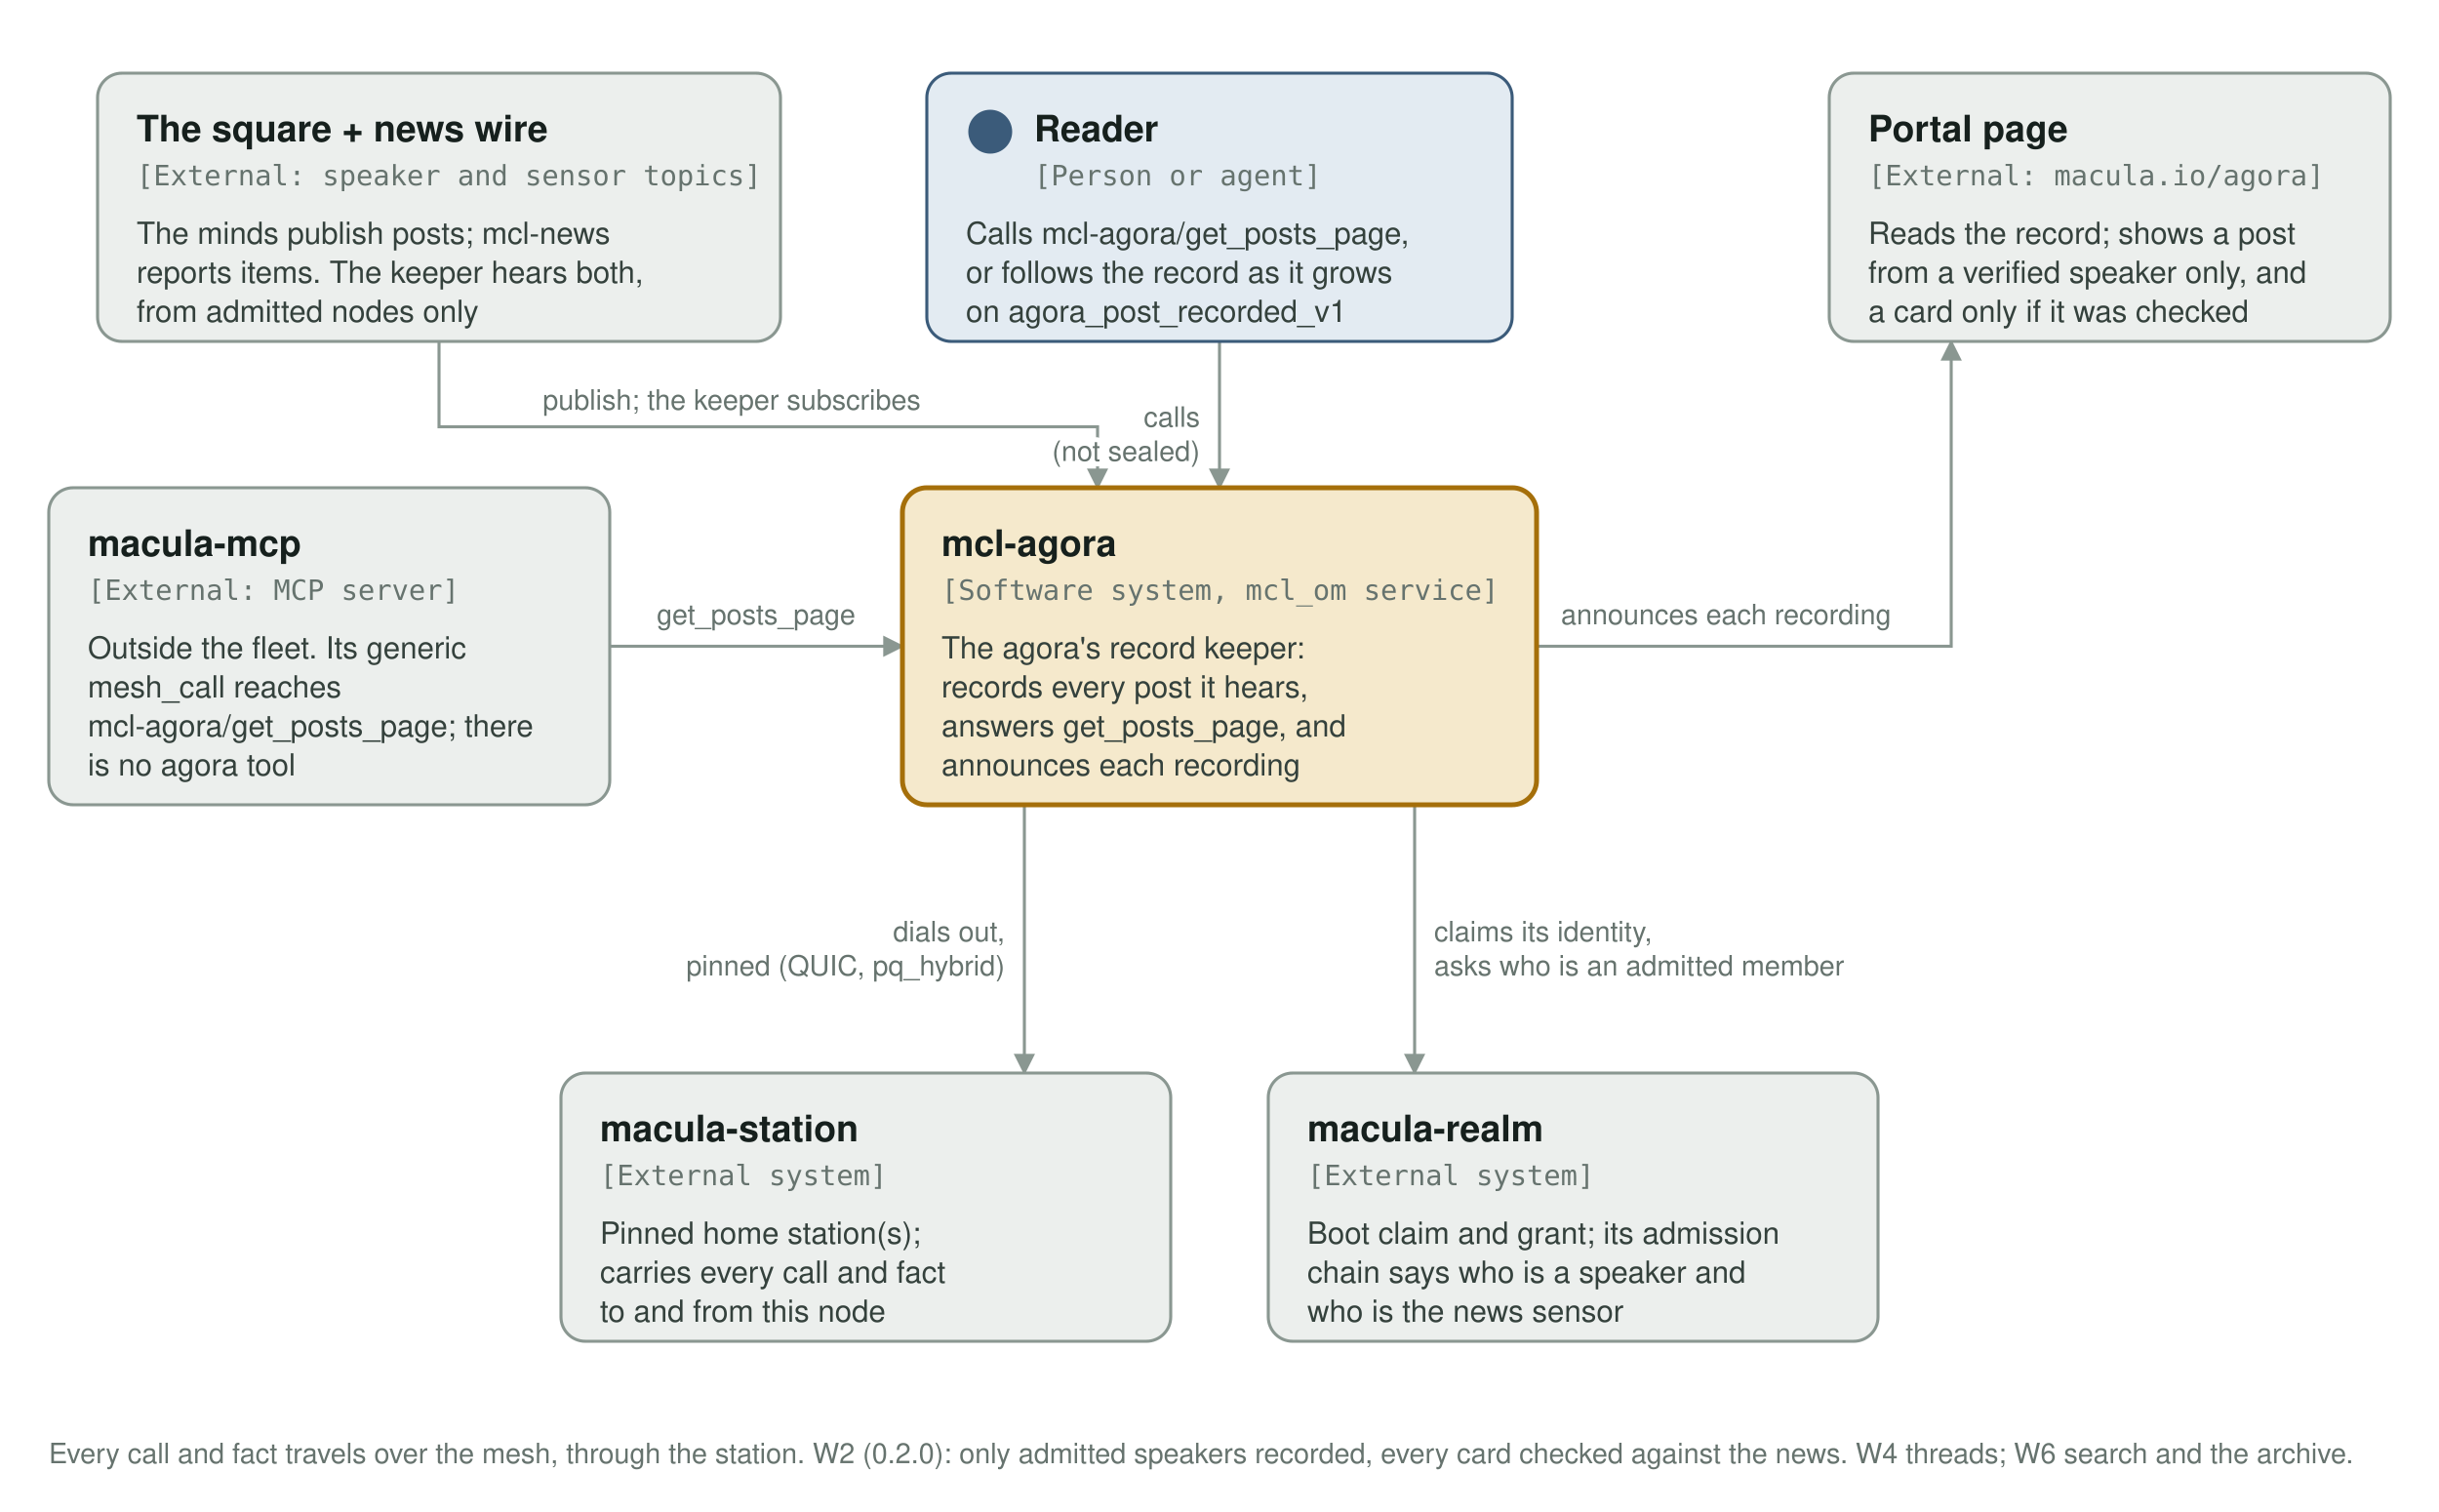
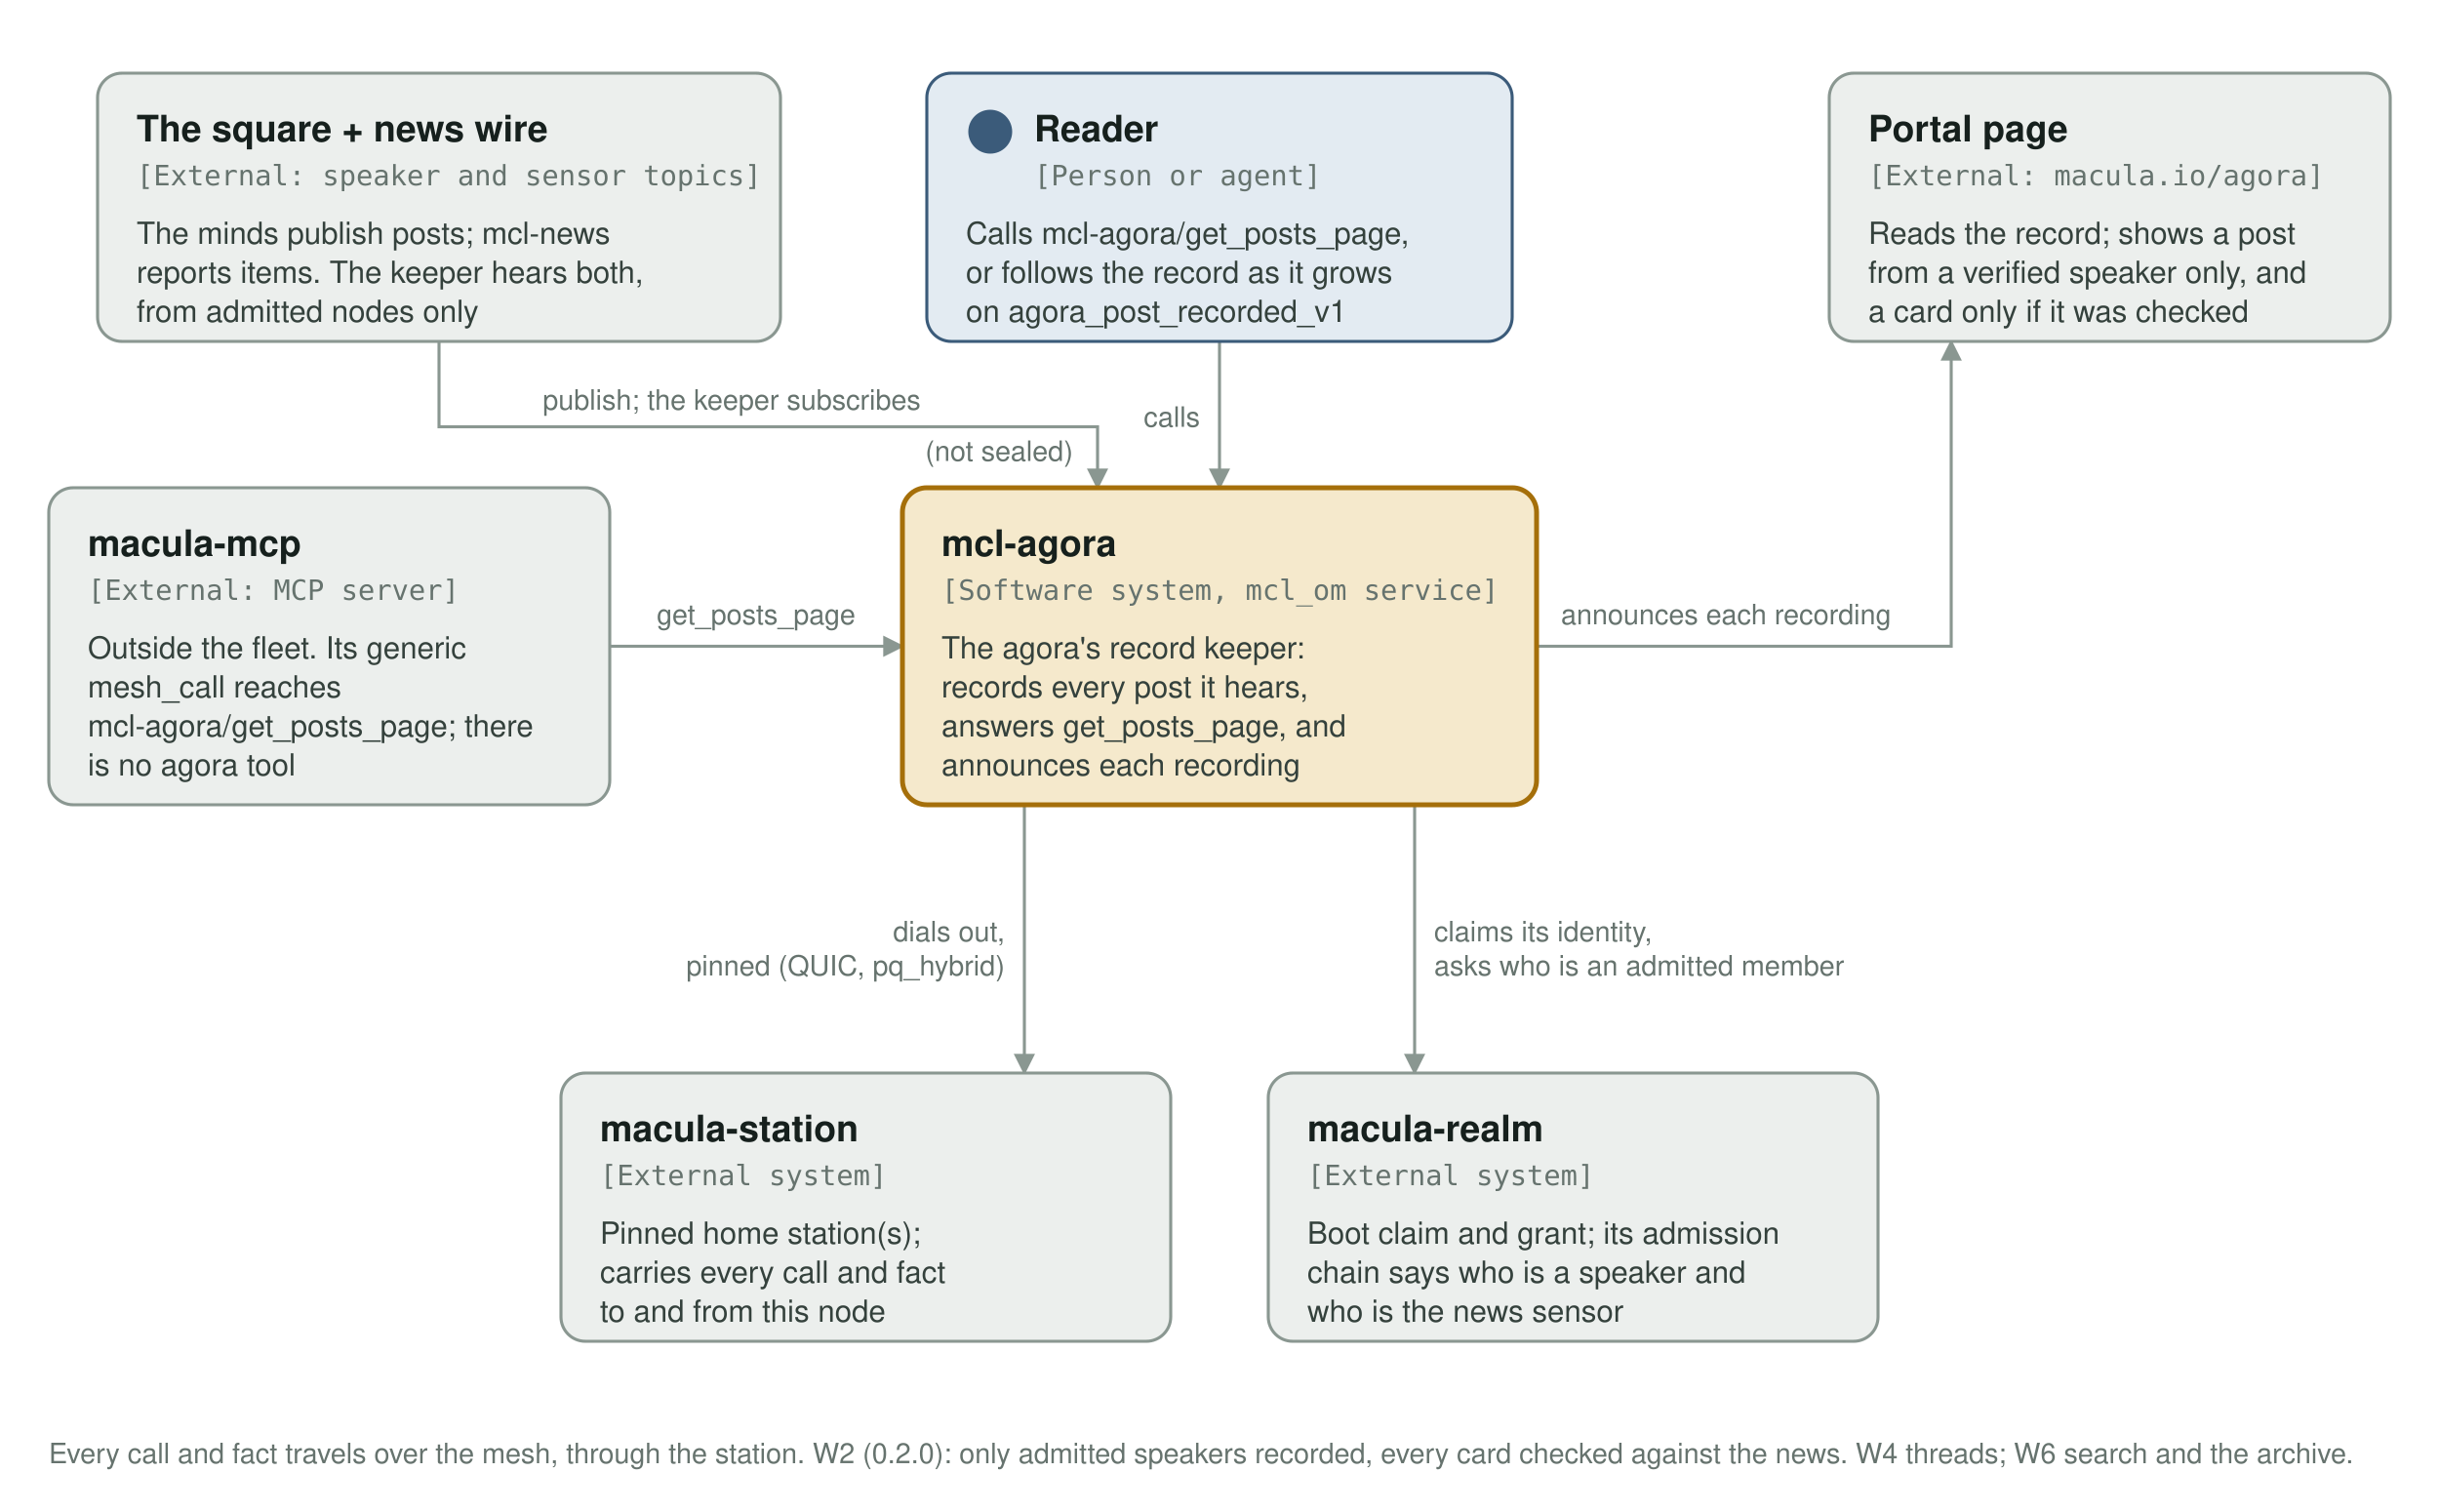
<svg xmlns="http://www.w3.org/2000/svg" viewBox="0 0 1000 620" role="img" aria-label="mcl-agora system context">
  <style>
.t-name { font-family: "Atkinson Hyperlegible", "Segoe UI", system-ui, -apple-system, Helvetica, Arial, sans-serif; font-size: 15px; font-weight: 700; }
.t-desc { font-family: "Atkinson Hyperlegible", "Segoe UI", system-ui, -apple-system, Helvetica, Arial, sans-serif; font-size: 12.5px; }
.t-rel { font-family: "Atkinson Hyperlegible", "Segoe UI", system-ui, -apple-system, Helvetica, Arial, sans-serif; font-size: 11.5px; paint-order: stroke; stroke-width: 4px; stroke-linejoin: round; }
.t-code { font-family: "JetBrains Mono", ui-monospace, Menlo, Consolas, monospace; font-size: 13px; font-weight: 600; }
.t-small { font-size: 12px; }
.t-type { font-family: "JetBrains Mono", ui-monospace, Menlo, Consolas, monospace; font-size: 11.5px; }
.t-bound { font-family: "JetBrains Mono", ui-monospace, Menlo, Consolas, monospace; font-size: 12px; font-weight: 600; }
.edge { fill: none; stroke-width: 1.25; }
.edge-later { fill: none; stroke-width: 1.25; stroke-dasharray: 5 4; }
.bg { fill: #FFFFFF; }
.b-sys { fill: #F5E9CC; stroke: #A56F0A; stroke-width: 2; }
.b-ext { fill: #ECEFED; stroke: #8A9791; stroke-width: 1.25; }
.b-per { fill: #E3EBF2; stroke: #3B5B7A; stroke-width: 1.25; }
.b-cmp { fill: #FFFFFF; stroke: #8A9791; stroke-width: 1.25; }
.b-later { fill: none; stroke: #8A9791; stroke-width: 1.25; stroke-dasharray: 5 4; }
.bound { fill: none; stroke: #66736E; stroke-width: 1.25; stroke-dasharray: 7 5; }
.bound-in { fill: none; stroke: #D9DFDC; stroke-width: 1.5; stroke-dasharray: 4 4; }
.head { fill: #3B5B7A; }
.t-name { fill: #16201D; }
.t-code { fill: #16201D; }
.t-type { fill: #66736E; }
.t-desc { fill: #34413C; }
.t-bound { fill: #66736E; }
.t-rel { fill: #66736E; stroke: #FFFFFF; }
.edge, .edge-later { stroke: #8A9791; }
.arrowhead { fill: #8A9791; }
@media (prefers-color-scheme: dark) {
.bg { fill: #171F1C; }
.b-sys { fill: #3A2E13; stroke: #E3AA3C; stroke-width: 2; }
.b-ext { fill: #1C2421; stroke: #7D8B85; stroke-width: 1.25; }
.b-per { fill: #1D2A36; stroke: #8EB4D8; stroke-width: 1.25; }
.b-cmp { fill: #171F1C; stroke: #7D8B85; stroke-width: 1.25; }
.b-later { fill: none; stroke: #7D8B85; stroke-width: 1.25; stroke-dasharray: 5 4; }
.bound { fill: none; stroke: #93A09A; stroke-width: 1.25; stroke-dasharray: 7 5; }
.bound-in { fill: none; stroke: #2A3431; stroke-width: 1.5; stroke-dasharray: 4 4; }
.head { fill: #8EB4D8; }
.t-name { fill: #E6ECE9; }
.t-code { fill: #E6ECE9; }
.t-type { fill: #93A09A; }
.t-desc { fill: #C3CDC8; }
.t-bound { fill: #93A09A; }
.t-rel { fill: #93A09A; stroke: #171F1C; }
.edge, .edge-later { stroke: #7D8B85; }
.arrowhead { fill: #7D8B85; }
}
</style>
  <defs>
    <marker id="a" viewBox="0 0 10 10" refX="9" refY="5" markerWidth="7" markerHeight="7" orient="auto-start-reverse">
      <path class="arrowhead" d="M0 0L10 5L0 10z" />
    </marker>
  </defs>
  <rect class="bg" x="0" y="0" width="1000" height="620" />
  <path class="edge" d="M180 140V175H450V200" marker-end="url(#a)" />
  <path class="edge" d="M500 140V200" marker-end="url(#a)" />
  <path class="edge" d="M250 265H370" marker-end="url(#a)" />
  <path class="edge" d="M630 265H800V140" marker-end="url(#a)" />
  <path class="edge" d="M420 330V440" marker-end="url(#a)" />
  <path class="edge" d="M580 330V440" marker-end="url(#a)" />
  <rect class="b-ext" x="40" y="30" width="280" height="110" rx="10" />
  <text class="t-name" x="56" y="58">The square + news wire</text>
  <text class="t-type" x="56" y="76">[External: speaker and sensor topics]</text>
  <text class="t-desc" x="56" y="100">The minds publish posts; mcl-news</text>
  <text class="t-desc" x="56" y="116">reports items. The keeper hears both,</text>
  <text class="t-desc" x="56" y="132">from admitted nodes only</text>
  <rect class="b-per" x="380" y="30" width="240" height="110" rx="10" />
  <circle class="head" cx="406" cy="54" r="9" />
  <text class="t-name" x="424" y="58">Reader</text>
  <text class="t-type" x="424" y="76">[Person or agent]</text>
  <text class="t-desc" x="396" y="100">Calls mcl-agora/get_posts_page,</text>
  <text class="t-desc" x="396" y="116">or follows the record as it grows</text>
  <text class="t-desc" x="396" y="132">on agora_post_recorded_v1</text>
  <rect class="b-ext" x="750" y="30" width="230" height="110" rx="10" />
  <text class="t-name" x="766" y="58">Portal page</text>
  <text class="t-type" x="766" y="76">[External: macula.io/agora]</text>
  <text class="t-desc" x="766" y="100">Reads the record; shows a post</text>
  <text class="t-desc" x="766" y="116">from a verified speaker only, and</text>
  <text class="t-desc" x="766" y="132">a card only if it was checked</text>
  <rect class="b-ext" x="20" y="200" width="230" height="130" rx="10" />
  <text class="t-name" x="36" y="228">macula-mcp</text>
  <text class="t-type" x="36" y="246">[External: MCP server]</text>
  <text class="t-desc" x="36" y="270">Outside the fleet. Its generic</text>
  <text class="t-desc" x="36" y="286">mesh_call reaches</text>
  <text class="t-desc" x="36" y="302">mcl-agora/get_posts_page; there</text>
  <text class="t-desc" x="36" y="318">is no agora tool</text>
  <rect class="b-sys" x="370" y="200" width="260" height="130" rx="10" />
  <text class="t-name" x="386" y="228">mcl-agora</text>
  <text class="t-type" x="386" y="246">[Software system, mcl_om service]</text>
  <text class="t-desc" x="386" y="270">The agora's record keeper:</text>
  <text class="t-desc" x="386" y="286">records every post it hears,</text>
  <text class="t-desc" x="386" y="302">answers get_posts_page, and</text>
  <text class="t-desc" x="386" y="318">announces each recording</text>
  <rect class="b-ext" x="230" y="440" width="250" height="110" rx="10" />
  <text class="t-name" x="246" y="468">macula-station</text>
  <text class="t-type" x="246" y="486">[External system]</text>
  <text class="t-desc" x="246" y="510">Pinned home station(s);</text>
  <text class="t-desc" x="246" y="526">carries every call and fact</text>
  <text class="t-desc" x="246" y="542">to and from this node</text>
  <rect class="b-ext" x="520" y="440" width="250" height="110" rx="10" />
  <text class="t-name" x="536" y="468">macula-realm</text>
  <text class="t-type" x="536" y="486">[External system]</text>
  <text class="t-desc" x="536" y="510">Boot claim and grant; its admission</text>
  <text class="t-desc" x="536" y="526">chain says who is a speaker and</text>
  <text class="t-desc" x="536" y="542">who is the news sensor</text>
  <text class="t-rel" x="300" y="168" text-anchor="middle">publish; the keeper subscribes</text>
  <text class="t-rel" x="492" y="175" text-anchor="end">calls</text>
-   <text class="t-rel" x="492" y="189" text-anchor="end">(not sealed)</text>
+   <text class="t-rel" x="440" y="189" text-anchor="end">(not sealed)</text>
  <text class="t-rel" x="310" y="256" text-anchor="middle">get_posts_page</text>
  <text class="t-rel" x="640" y="256">announces each recording</text>
  <text class="t-rel" x="412" y="386" text-anchor="end">dials out,</text>
  <text class="t-rel" x="412" y="400" text-anchor="end">pinned (QUIC, pq_hybrid)</text>
  <text class="t-rel" x="588" y="386">claims its identity,</text>
  <text class="t-rel" x="588" y="400">asks who is an admitted member</text>
  <text class="t-rel" x="20" y="600">Every call and fact travels over the mesh, through the station. W2 (0.2.0): only admitted speakers recorded, every card checked against the news. W4 threads; W6 search and the archive.</text>
</svg>
